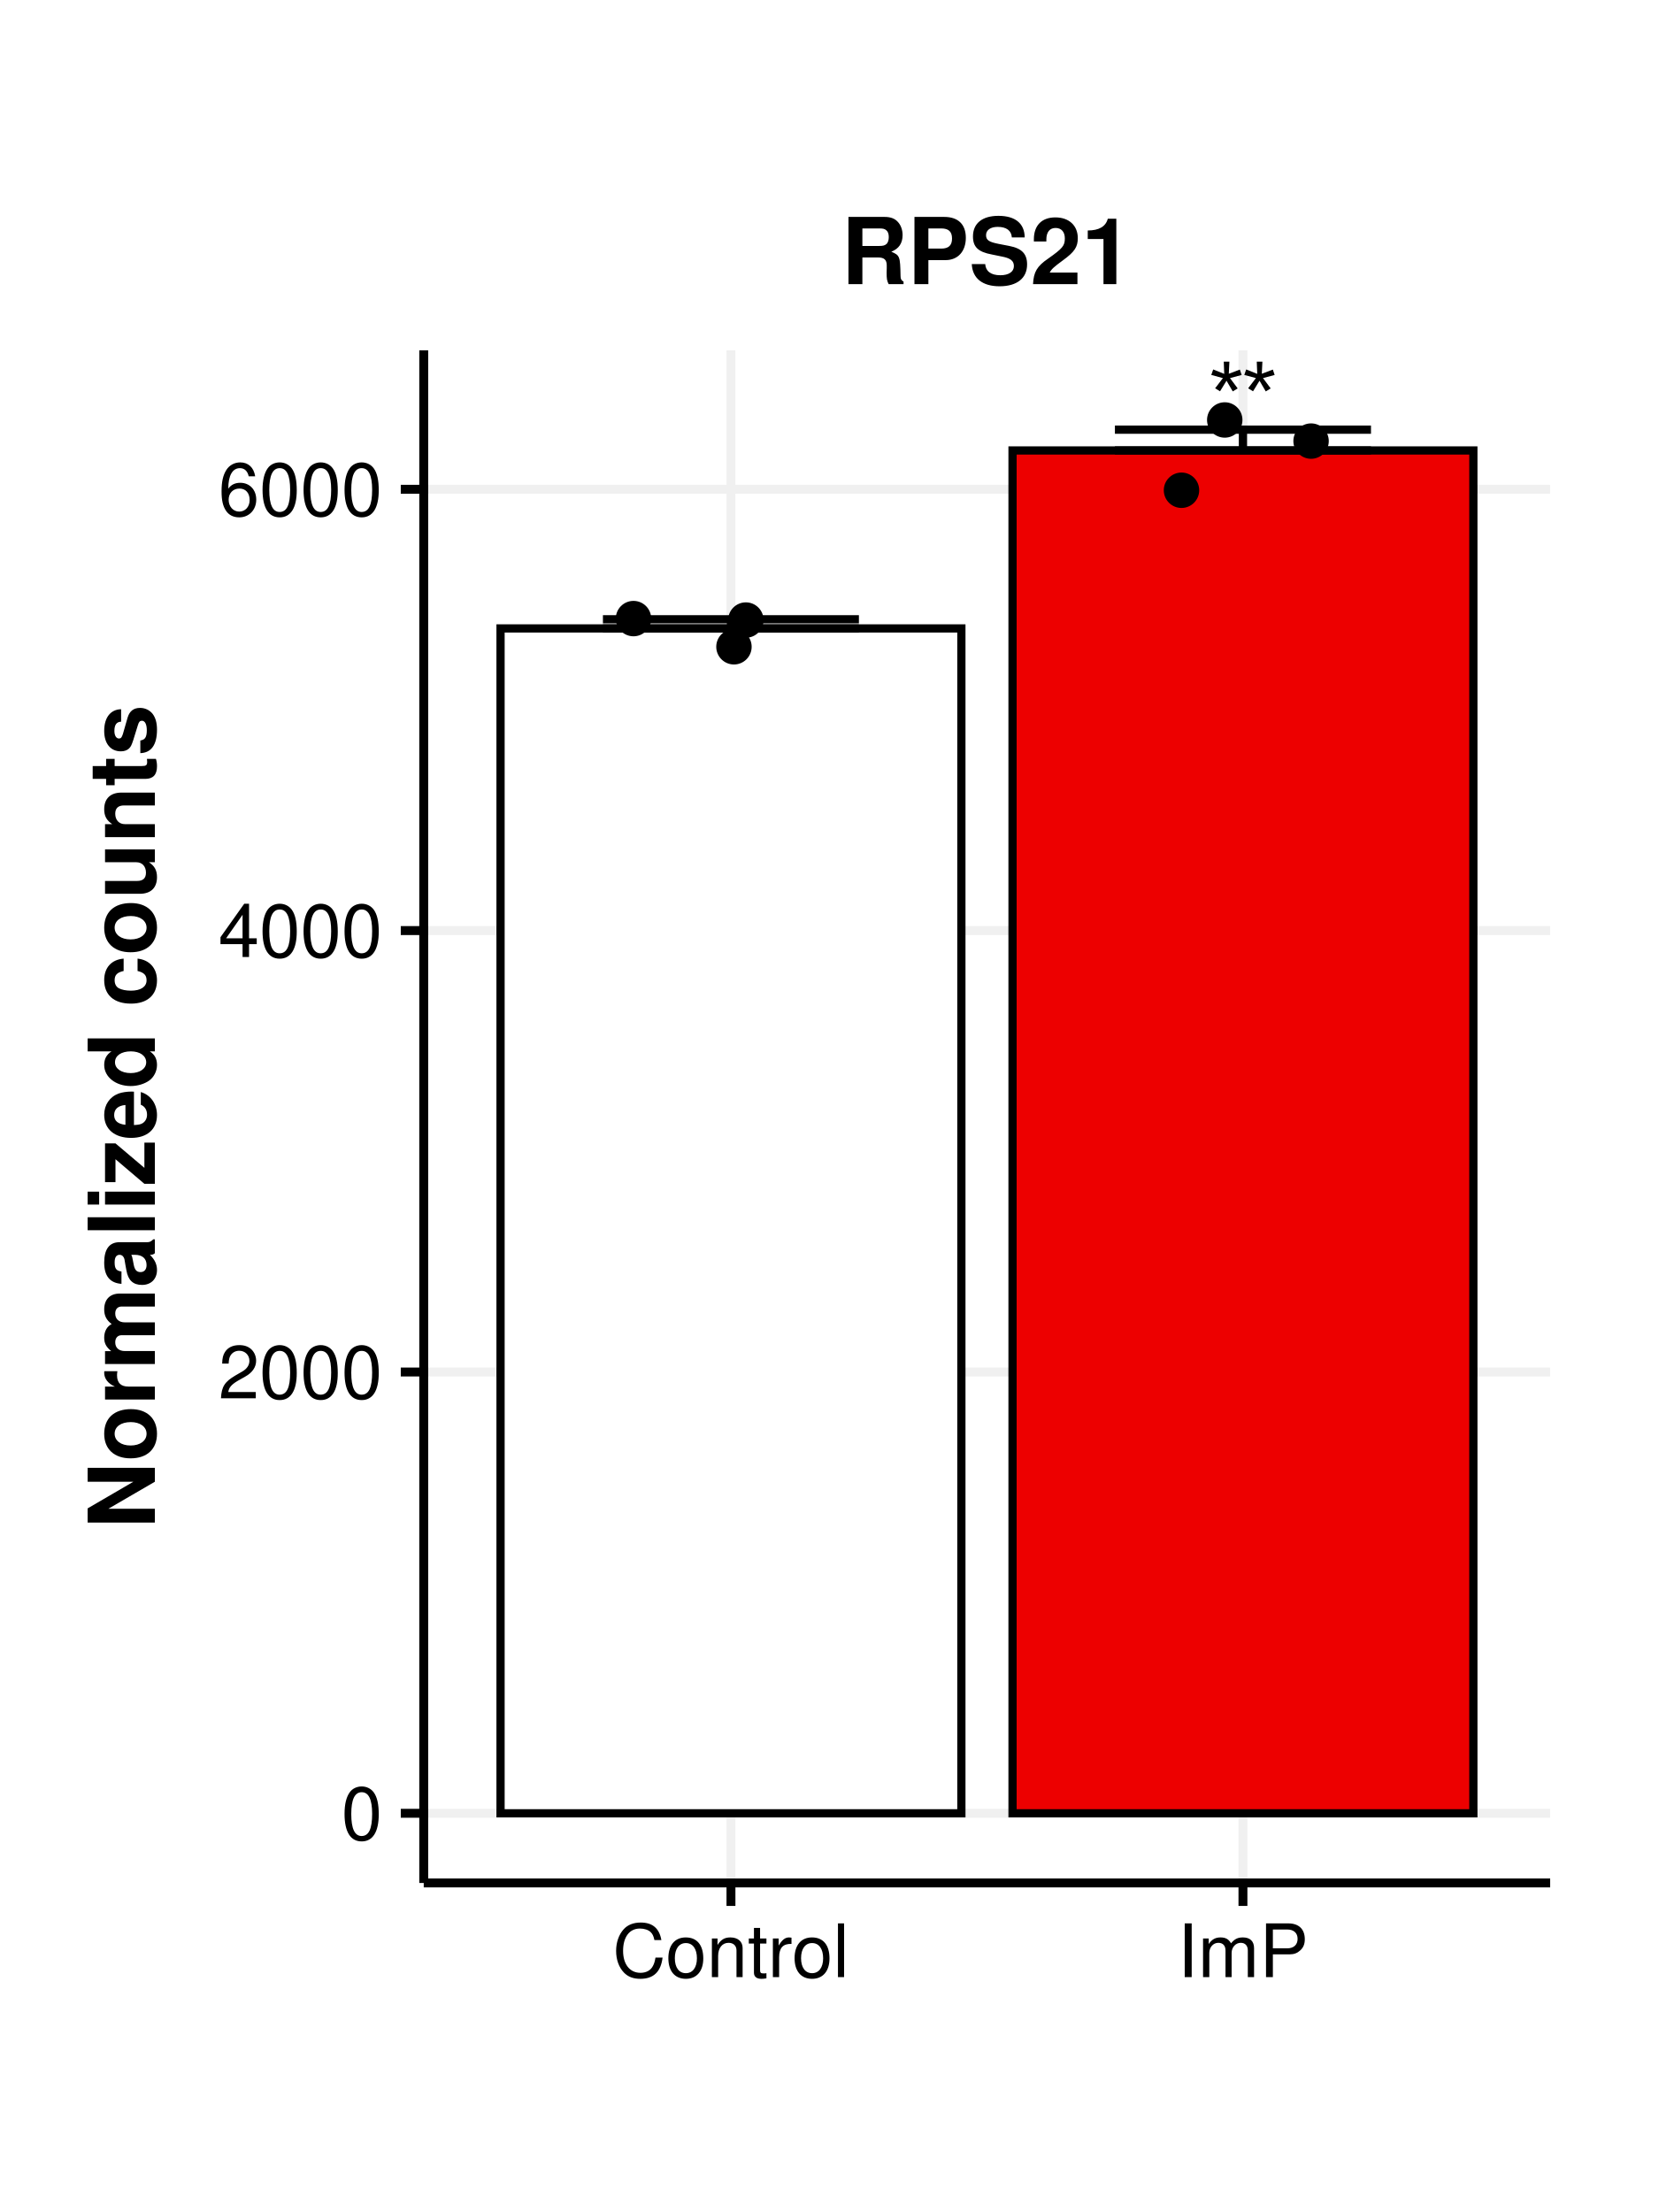
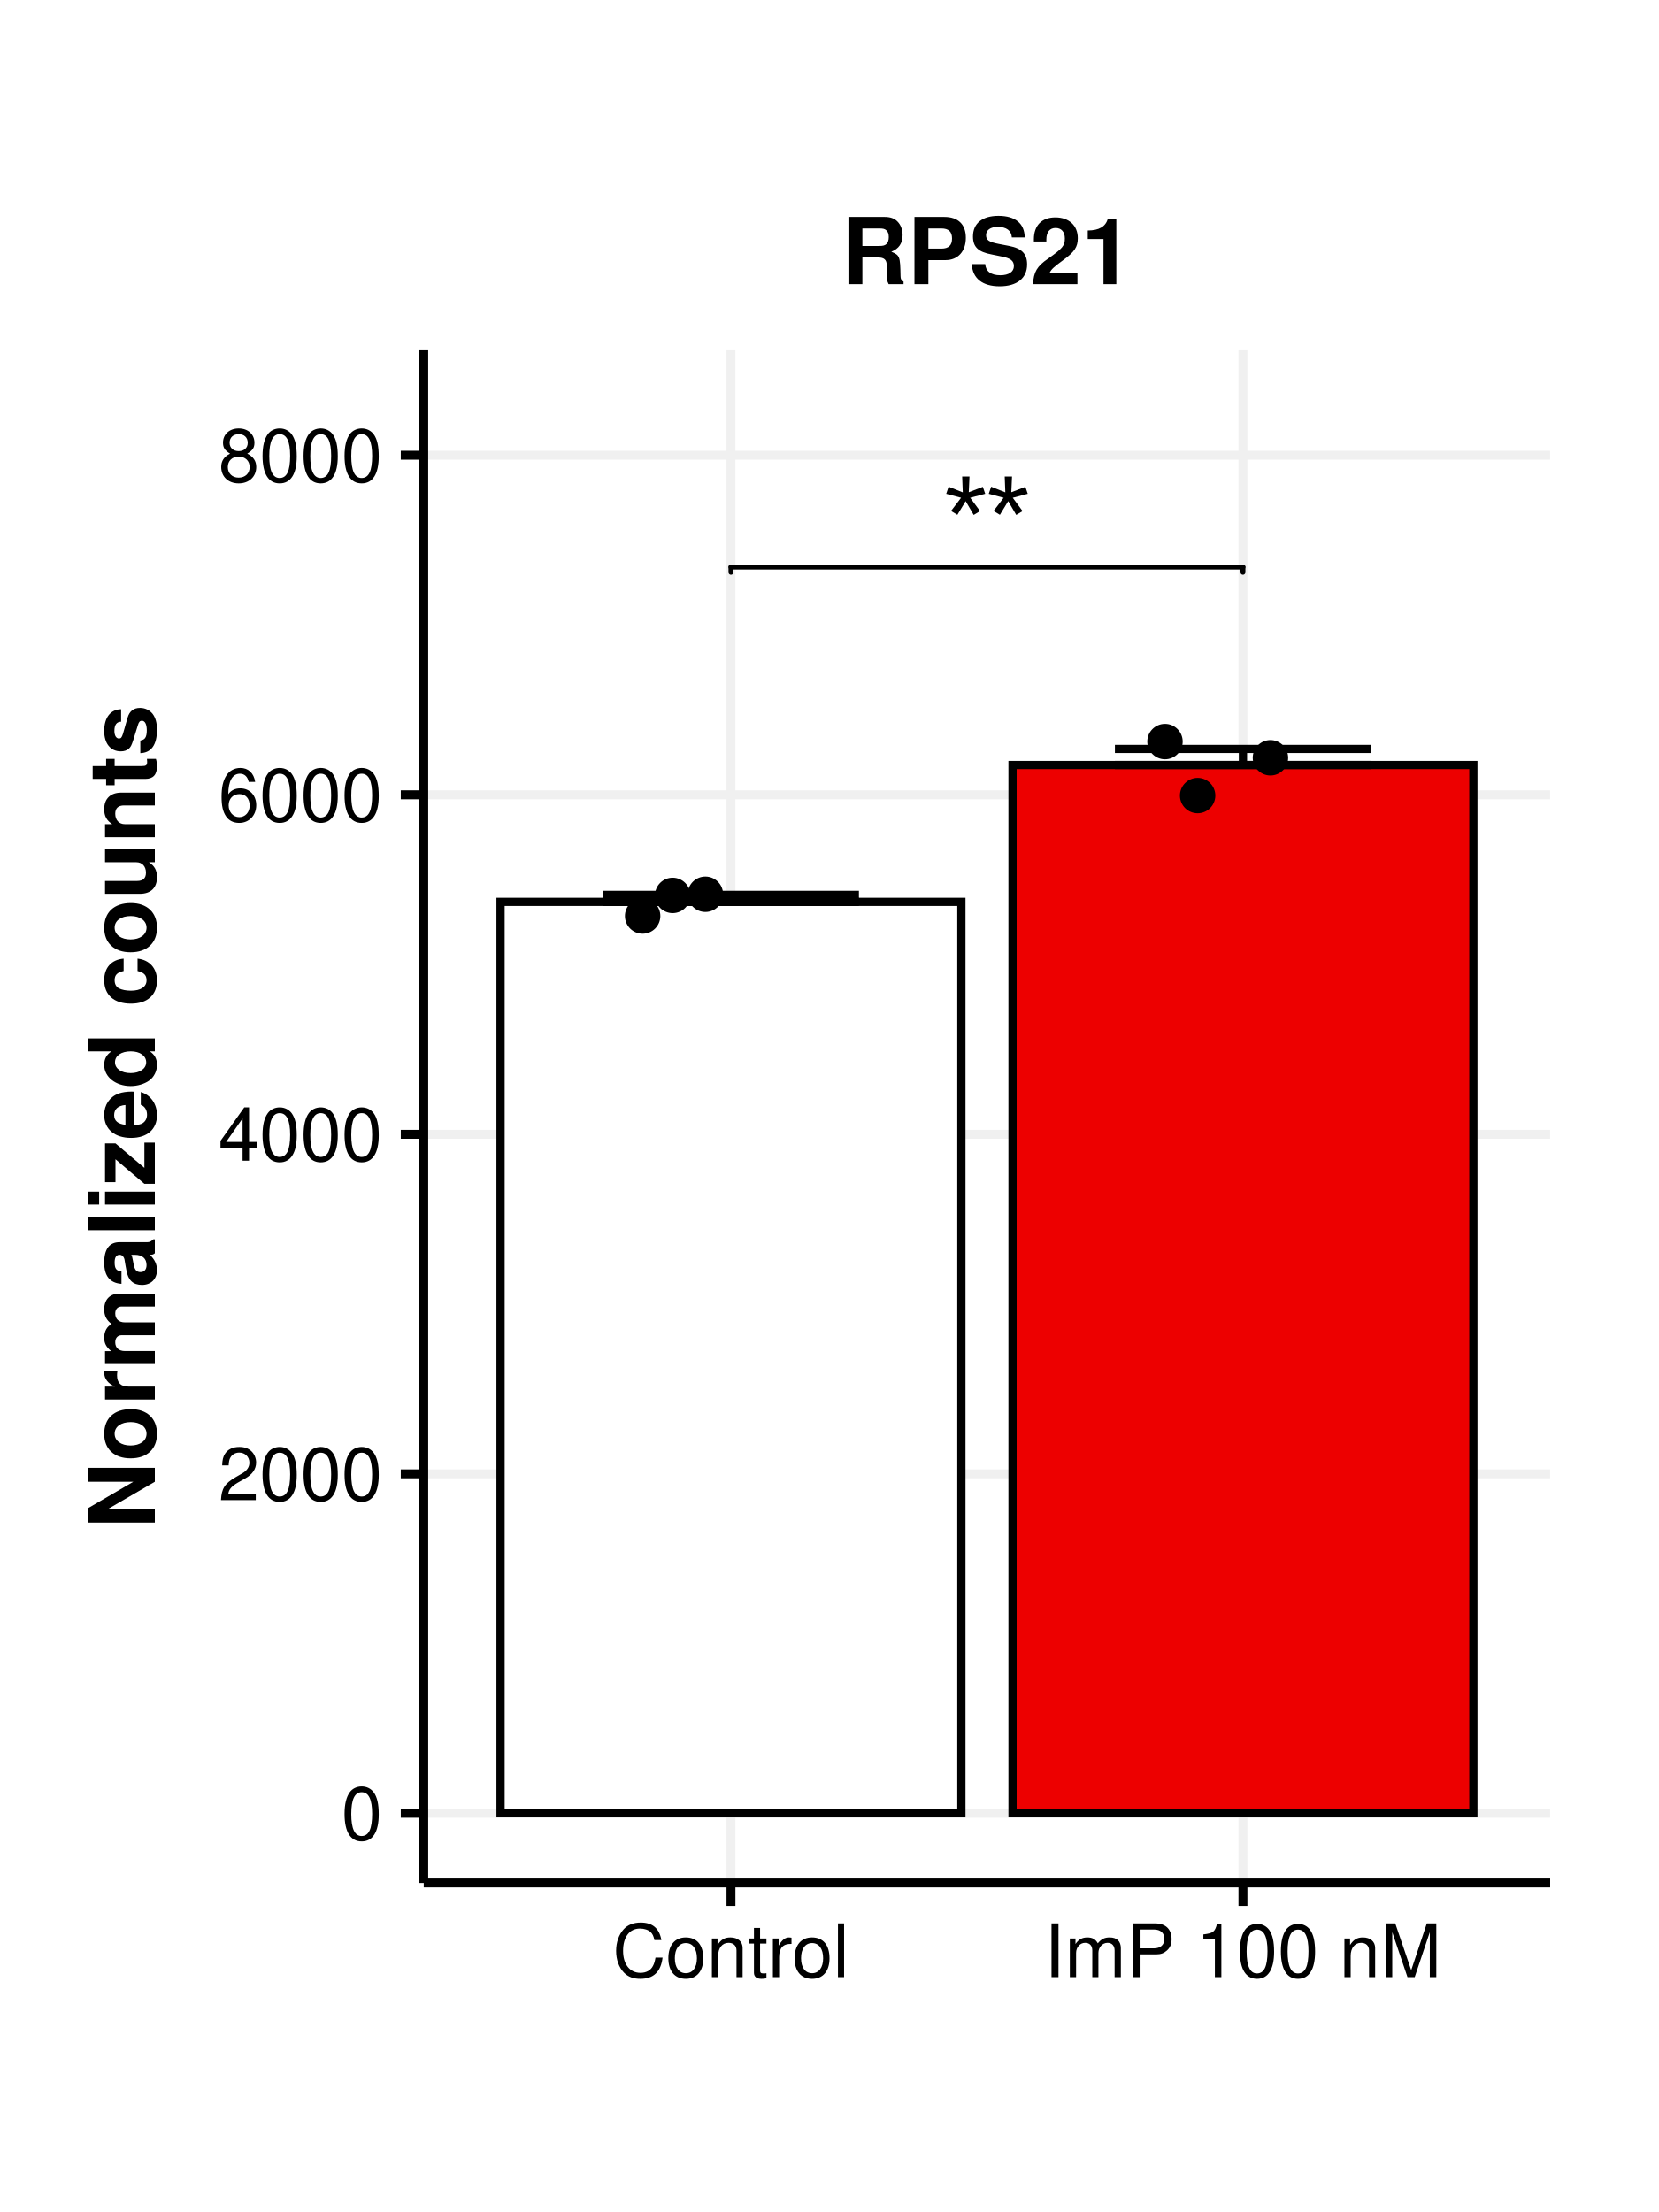
<svg xmlns="http://www.w3.org/2000/svg" class="svglite" width="216.00pt" height="288.00pt" viewBox="0 0 216.00 288.00">
  <defs>
    <style type="text/css">
    .svglite line, .svglite polyline, .svglite polygon, .svglite path, .svglite rect, .svglite circle {
      fill: none;
      stroke: #000000;
      stroke-linecap: round;
      stroke-linejoin: round;
      stroke-miterlimit: 10.00;
    }
    .svglite text {
      white-space: pre;
    }
  </style>
  </defs>
  <rect width="100%" height="100%" style="stroke: none; fill: #FFFFFF;" />
  <defs>
    <clipPath id="cpMC4wMHwyMTYuMDB8MC4wMHwyODguMDA=">
      <rect x="0.00" y="0.00" width="216.00" height="288.00" />
    </clipPath>
  </defs>
  <g clip-path="url(#cpMC4wMHwyMTYuMDB8MC4wMHwyODguMDA=)">
    <rect x="0.00" y="0.00" width="216.00" height="288.00" style="stroke-width: 1.16; stroke: none; fill: #FFFFFF;" />
  </g>
  <defs>
    <clipPath id="cpNTUuMTd8MjAxLjgzfDQ1LjYxfDI0NS4xNg==">
      <rect x="55.17" y="45.61" width="146.65" height="199.55" />
    </clipPath>
  </defs>
  <g clip-path="url(#cpNTUuMTd8MjAxLjgzfDQ1LjYxfDI0NS4xNg==)">
    <rect x="55.17" y="45.61" width="146.65" height="199.55" style="stroke-width: 1.16; stroke: none; fill: #FFFFFF;" />
    <polyline points="55.17,236.09 201.83,236.09 " style="stroke-width: 1.16; stroke: #F0F0F0; stroke-linecap: butt;" />
-     <polyline points="55.17,178.63 201.83,178.63 " style="stroke-width: 1.16; stroke: #F0F0F0; stroke-linecap: butt;" />
-     <polyline points="55.17,121.16 201.83,121.16 " style="stroke-width: 1.16; stroke: #F0F0F0; stroke-linecap: butt;" />
-     <polyline points="55.17,63.70 201.83,63.70 " style="stroke-width: 1.16; stroke: #F0F0F0; stroke-linecap: butt;" />
+     <polyline points="55.17,191.89 201.83,191.89 " style="stroke-width: 1.16; stroke: #F0F0F0; stroke-linecap: butt;" />
+     <polyline points="55.17,147.68 201.83,147.68 " style="stroke-width: 1.16; stroke: #F0F0F0; stroke-linecap: butt;" />
+     <polyline points="55.17,103.48 201.83,103.48 " style="stroke-width: 1.16; stroke: #F0F0F0; stroke-linecap: butt;" />
+     <polyline points="55.17,59.27 201.83,59.27 " style="stroke-width: 1.16; stroke: #F0F0F0; stroke-linecap: butt;" />
    <polyline points="95.17,245.16 95.17,45.61 " style="stroke-width: 1.16; stroke: #F0F0F0; stroke-linecap: butt;" />
    <polyline points="161.83,245.16 161.83,45.61 " style="stroke-width: 1.16; stroke: #F0F0F0; stroke-linecap: butt;" />
-     <text x="161.83" y="54.68" text-anchor="middle" style="font-size: 11.04px; font-family: &quot;Arial&quot;;" textLength="8.58px" lengthAdjust="spacingAndGlyphs">**</text>
-     <rect x="65.17" y="81.82" width="60.00" height="154.27" style="stroke-width: 1.07; stroke-linecap: butt; stroke-linejoin: miter; fill: #FFFFFF;" />
-     <rect x="131.83" y="58.65" width="60.00" height="177.44" style="stroke-width: 1.07; stroke-linecap: butt; stroke-linejoin: miter; fill: #ED0000;" />
-     <polyline points="78.50,80.63 111.83,80.63 " style="stroke-width: 1.07; stroke-linecap: butt;" />
-     <polyline points="95.17,80.63 95.17,81.82 " style="stroke-width: 1.07; stroke-linecap: butt;" />
-     <polyline points="78.50,81.82 111.83,81.82 " style="stroke-width: 1.07; stroke-linecap: butt;" />
-     <polyline points="145.16,55.94 178.50,55.94 " style="stroke-width: 1.07; stroke-linecap: butt;" />
-     <polyline points="161.83,55.94 161.83,58.65 " style="stroke-width: 1.07; stroke-linecap: butt;" />
-     <polyline points="145.16,58.65 178.50,58.65 " style="stroke-width: 1.07; stroke-linecap: butt;" />
-     <circle cx="82.48" cy="80.54" r="1.95" style="stroke-width: 0.71; fill: #000000;" />
-     <circle cx="95.56" cy="84.21" r="1.95" style="stroke-width: 0.71; fill: #000000;" />
-     <circle cx="97.11" cy="80.73" r="1.95" style="stroke-width: 0.71; fill: #000000;" />
-     <circle cx="159.46" cy="54.68" r="1.95" style="stroke-width: 0.71; fill: #000000;" />
-     <circle cx="170.70" cy="57.43" r="1.95" style="stroke-width: 0.71; fill: #000000;" />
-     <circle cx="153.83" cy="63.83" r="1.95" style="stroke-width: 0.71; fill: #000000;" />
+     <rect x="65.17" y="117.42" width="60.00" height="118.67" style="stroke-width: 1.07; stroke-linecap: butt; stroke-linejoin: miter; fill: #FFFFFF;" />
+     <rect x="131.83" y="99.60" width="60.00" height="136.49" style="stroke-width: 1.07; stroke-linecap: butt; stroke-linejoin: miter; fill: #ED0000;" />
+     <polyline points="78.50,116.51 111.83,116.51 " style="stroke-width: 1.07; stroke-linecap: butt;" />
+     <polyline points="95.17,116.51 95.17,117.42 " style="stroke-width: 1.07; stroke-linecap: butt;" />
+     <polyline points="78.50,117.42 111.83,117.42 " style="stroke-width: 1.07; stroke-linecap: butt;" />
+     <polyline points="145.16,97.51 178.50,97.51 " style="stroke-width: 1.07; stroke-linecap: butt;" />
+     <polyline points="161.83,97.51 161.83,99.60 " style="stroke-width: 1.07; stroke-linecap: butt;" />
+     <polyline points="145.16,99.60 178.50,99.60 " style="stroke-width: 1.07; stroke-linecap: butt;" />
+     <circle cx="91.84" cy="116.43" r="1.95" style="stroke-width: 0.71; fill: #000000;" />
+     <circle cx="83.67" cy="119.26" r="1.95" style="stroke-width: 0.71; fill: #000000;" />
+     <circle cx="87.58" cy="116.58" r="1.95" style="stroke-width: 0.71; fill: #000000;" />
+     <circle cx="151.68" cy="96.55" r="1.95" style="stroke-width: 0.71; fill: #000000;" />
+     <circle cx="165.41" cy="98.66" r="1.95" style="stroke-width: 0.71; fill: #000000;" />
+     <circle cx="155.93" cy="103.58" r="1.95" style="stroke-width: 0.71; fill: #000000;" />
+     <text x="128.50" y="71.84" text-anchor="middle" style="font-size: 14.23px; font-family: &quot;Arial&quot;;" textLength="11.07px" lengthAdjust="spacingAndGlyphs">**</text>
+     <line x1="95.17" y1="74.51" x2="95.17" y2="73.83" style="stroke-width: 0.64;" />
+     <line x1="95.17" y1="73.83" x2="161.83" y2="73.83" style="stroke-width: 0.64;" />
+     <line x1="161.83" y1="73.83" x2="161.83" y2="74.51" style="stroke-width: 0.64;" />
    <rect x="55.17" y="45.61" width="146.65" height="199.55" style="stroke-width: 1.16; stroke: none;" />
  </g>
  <g clip-path="url(#cpMC4wMHwyMTYuMDB8MC4wMHwyODguMDA=)">
    <polyline points="55.17,245.16 55.17,45.61 " style="stroke-width: 1.16; stroke-linecap: butt;" />
    <text x="49.79" y="239.53" text-anchor="end" style="font-size: 9.60px; font-family: &quot;Helvetica&quot;;" textLength="5.34px" lengthAdjust="spacingAndGlyphs">0</text>
-     <text x="49.79" y="182.07" text-anchor="end" style="font-size: 9.60px; font-family: &quot;Helvetica&quot;;" textLength="21.34px" lengthAdjust="spacingAndGlyphs">2000</text>
-     <text x="49.79" y="124.60" text-anchor="end" style="font-size: 9.60px; font-family: &quot;Helvetica&quot;;" textLength="21.34px" lengthAdjust="spacingAndGlyphs">4000</text>
-     <text x="49.79" y="67.14" text-anchor="end" style="font-size: 9.60px; font-family: &quot;Helvetica&quot;;" textLength="21.34px" lengthAdjust="spacingAndGlyphs">6000</text>
+     <text x="49.79" y="195.33" text-anchor="end" style="font-size: 9.60px; font-family: &quot;Helvetica&quot;;" textLength="21.34px" lengthAdjust="spacingAndGlyphs">2000</text>
+     <text x="49.79" y="151.12" text-anchor="end" style="font-size: 9.60px; font-family: &quot;Helvetica&quot;;" textLength="21.34px" lengthAdjust="spacingAndGlyphs">4000</text>
+     <text x="49.79" y="106.92" text-anchor="end" style="font-size: 9.60px; font-family: &quot;Helvetica&quot;;" textLength="21.34px" lengthAdjust="spacingAndGlyphs">6000</text>
+     <text x="49.79" y="62.72" text-anchor="end" style="font-size: 9.60px; font-family: &quot;Helvetica&quot;;" textLength="21.34px" lengthAdjust="spacingAndGlyphs">8000</text>
    <polyline points="52.18,236.09 55.17,236.09 " style="stroke-width: 1.16; stroke-linecap: butt;" />
-     <polyline points="52.18,178.63 55.17,178.63 " style="stroke-width: 1.16; stroke-linecap: butt;" />
-     <polyline points="52.18,121.16 55.17,121.16 " style="stroke-width: 1.16; stroke-linecap: butt;" />
-     <polyline points="52.18,63.70 55.17,63.70 " style="stroke-width: 1.16; stroke-linecap: butt;" />
+     <polyline points="52.18,191.89 55.17,191.89 " style="stroke-width: 1.16; stroke-linecap: butt;" />
+     <polyline points="52.18,147.68 55.17,147.68 " style="stroke-width: 1.16; stroke-linecap: butt;" />
+     <polyline points="52.18,103.48 55.17,103.48 " style="stroke-width: 1.16; stroke-linecap: butt;" />
+     <polyline points="52.18,59.27 55.17,59.27 " style="stroke-width: 1.16; stroke-linecap: butt;" />
    <polyline points="55.17,245.16 201.83,245.16 " style="stroke-width: 1.16; stroke-linecap: butt;" />
    <polyline points="95.17,248.15 95.17,245.16 " style="stroke-width: 1.16; stroke-linecap: butt;" />
    <polyline points="161.83,248.15 161.83,245.16 " style="stroke-width: 1.16; stroke-linecap: butt;" />
    <text x="95.17" y="257.42" text-anchor="middle" style="font-size: 9.60px; font-family: &quot;Helvetica&quot;;" textLength="30.92px" lengthAdjust="spacingAndGlyphs">Control</text>
-     <text x="161.83" y="257.42" text-anchor="middle" style="font-size: 9.60px; font-family: &quot;Helvetica&quot;;" textLength="17.06px" lengthAdjust="spacingAndGlyphs">ImP</text>
+     <text x="161.83" y="257.42" text-anchor="middle" style="font-size: 9.60px; font-family: &quot;Helvetica&quot;;" textLength="51.72px" lengthAdjust="spacingAndGlyphs">ImP 100 nM</text>
    <text transform="translate(20.16,145.39) rotate(-90)" text-anchor="middle" style="font-size: 12.00px; font-weight: bold; font-family: &quot;Helvetica&quot;;" textLength="107.35px" lengthAdjust="spacingAndGlyphs">Normalized counts</text>
    <text x="128.50" y="36.99" text-anchor="middle" style="font-size: 12.00px; font-weight: bold; font-family: &quot;Helvetica&quot;;" textLength="38.03px" lengthAdjust="spacingAndGlyphs">RPS21</text>
  </g>
</svg>
